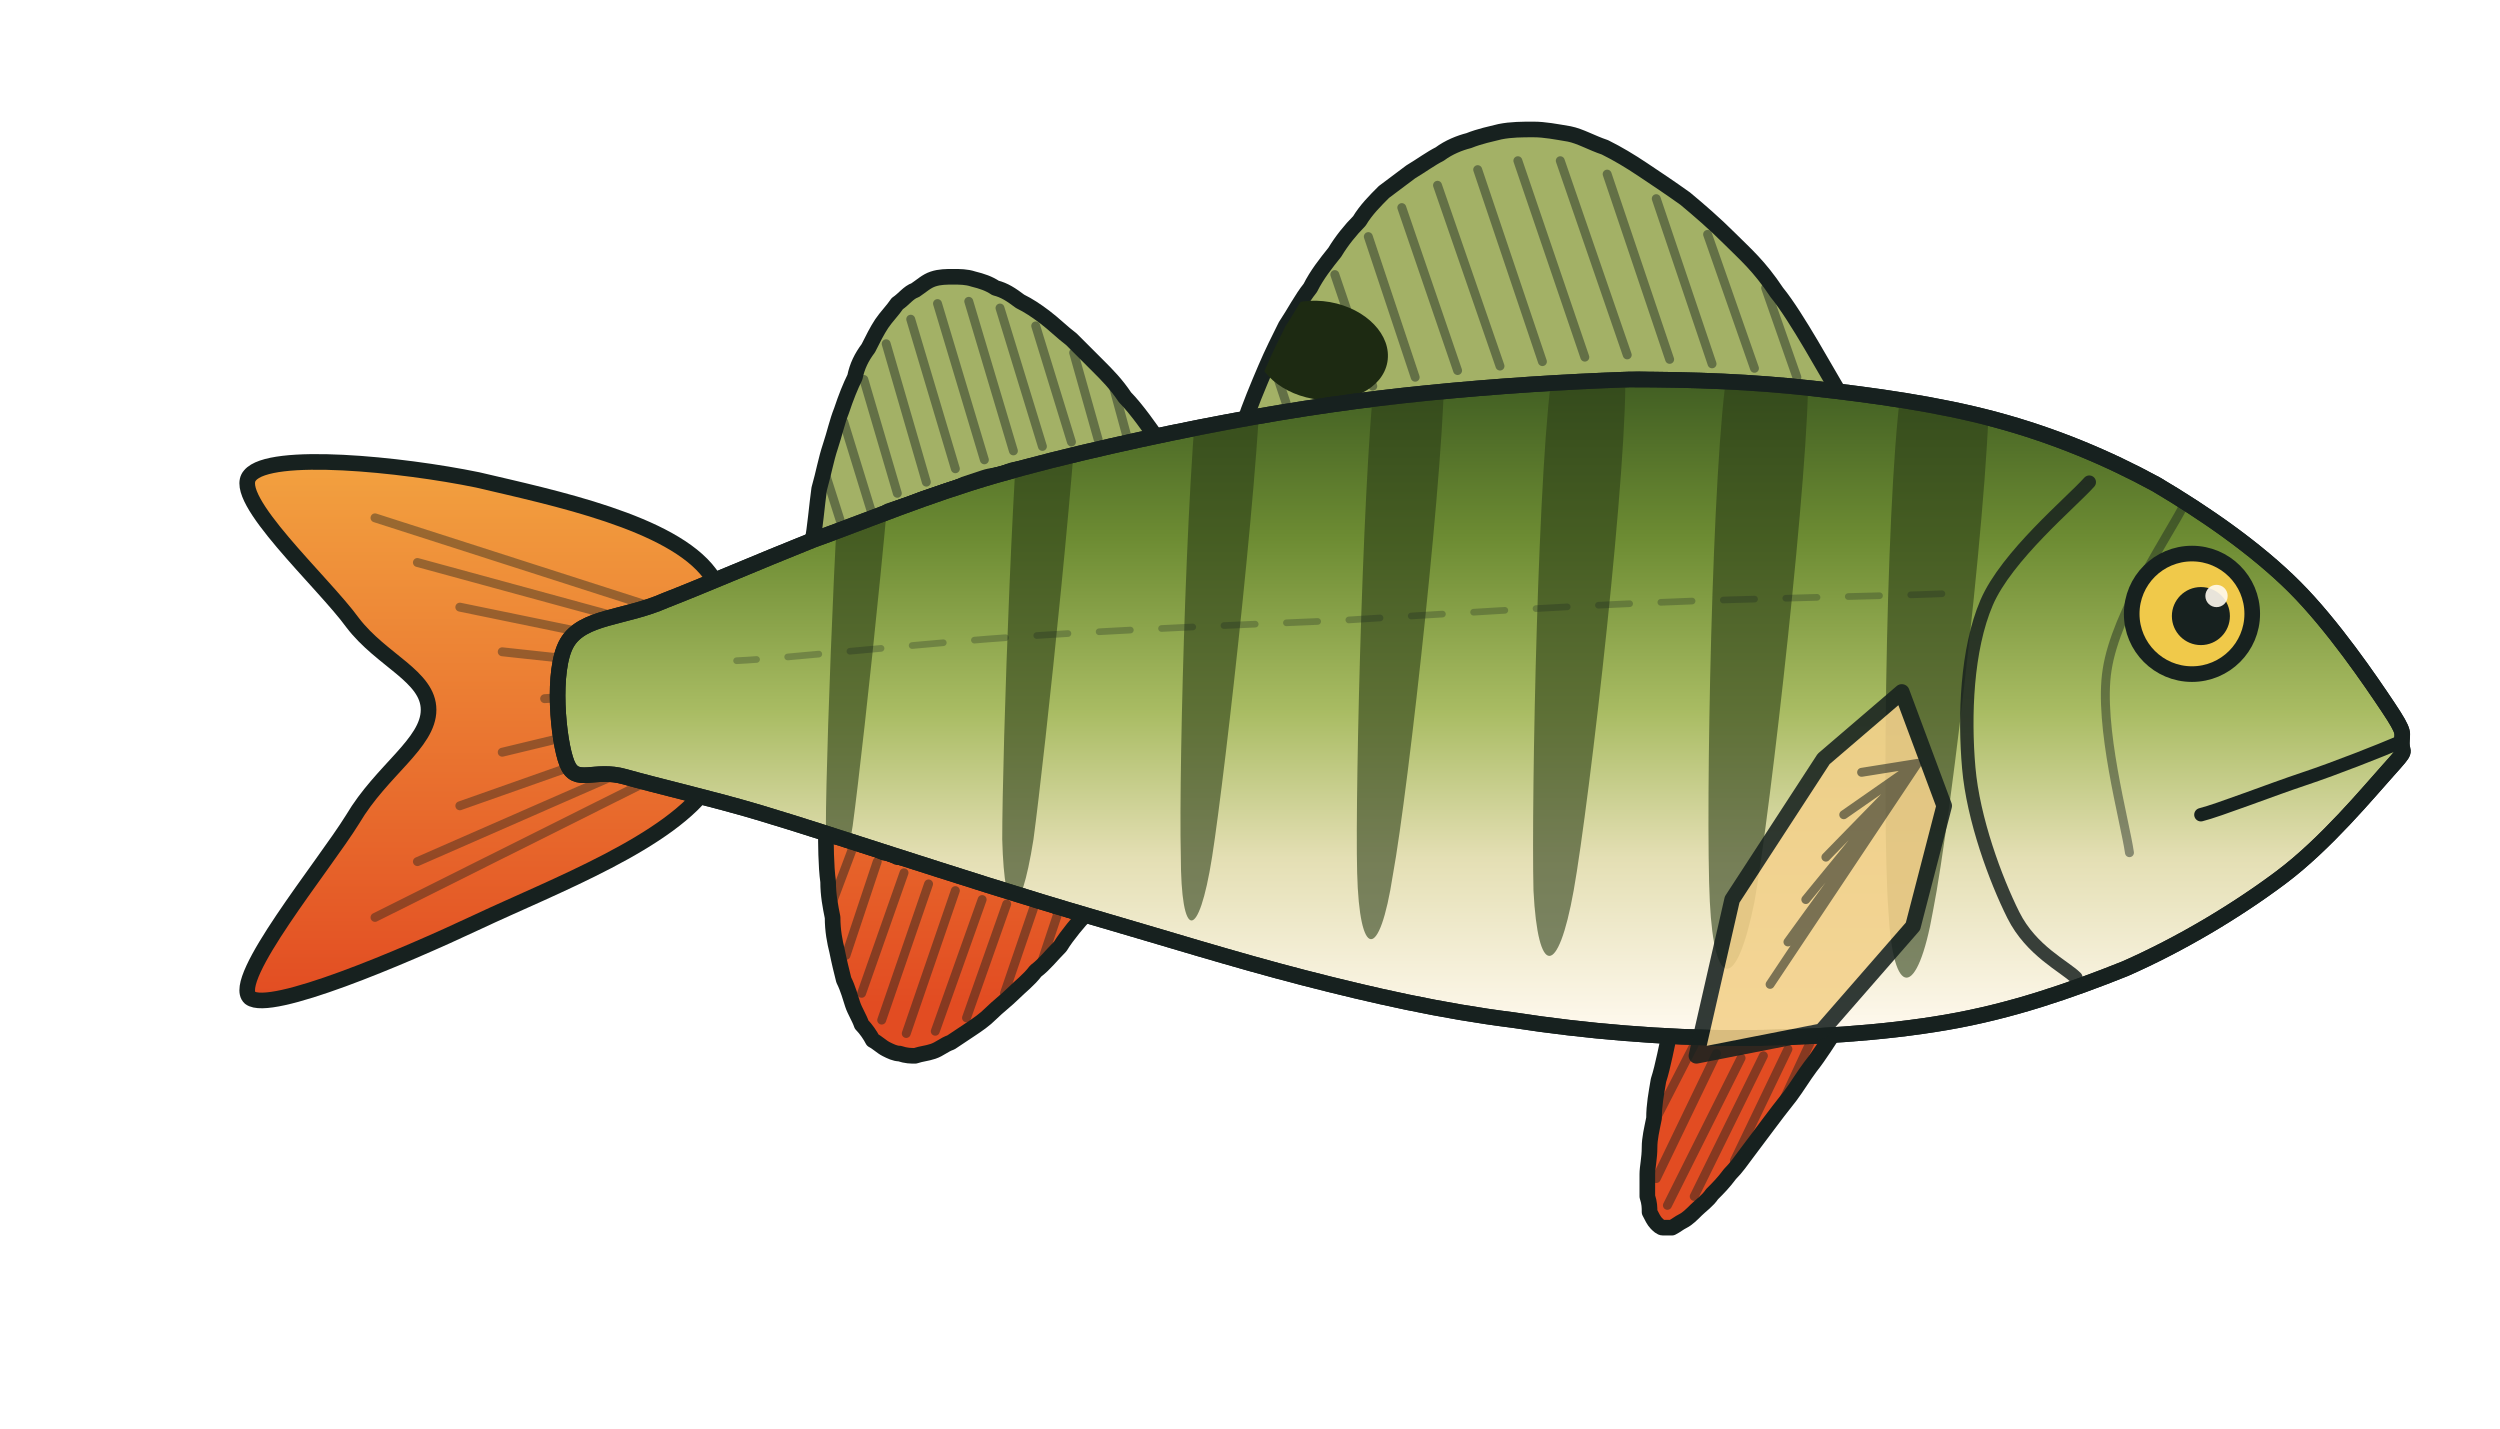
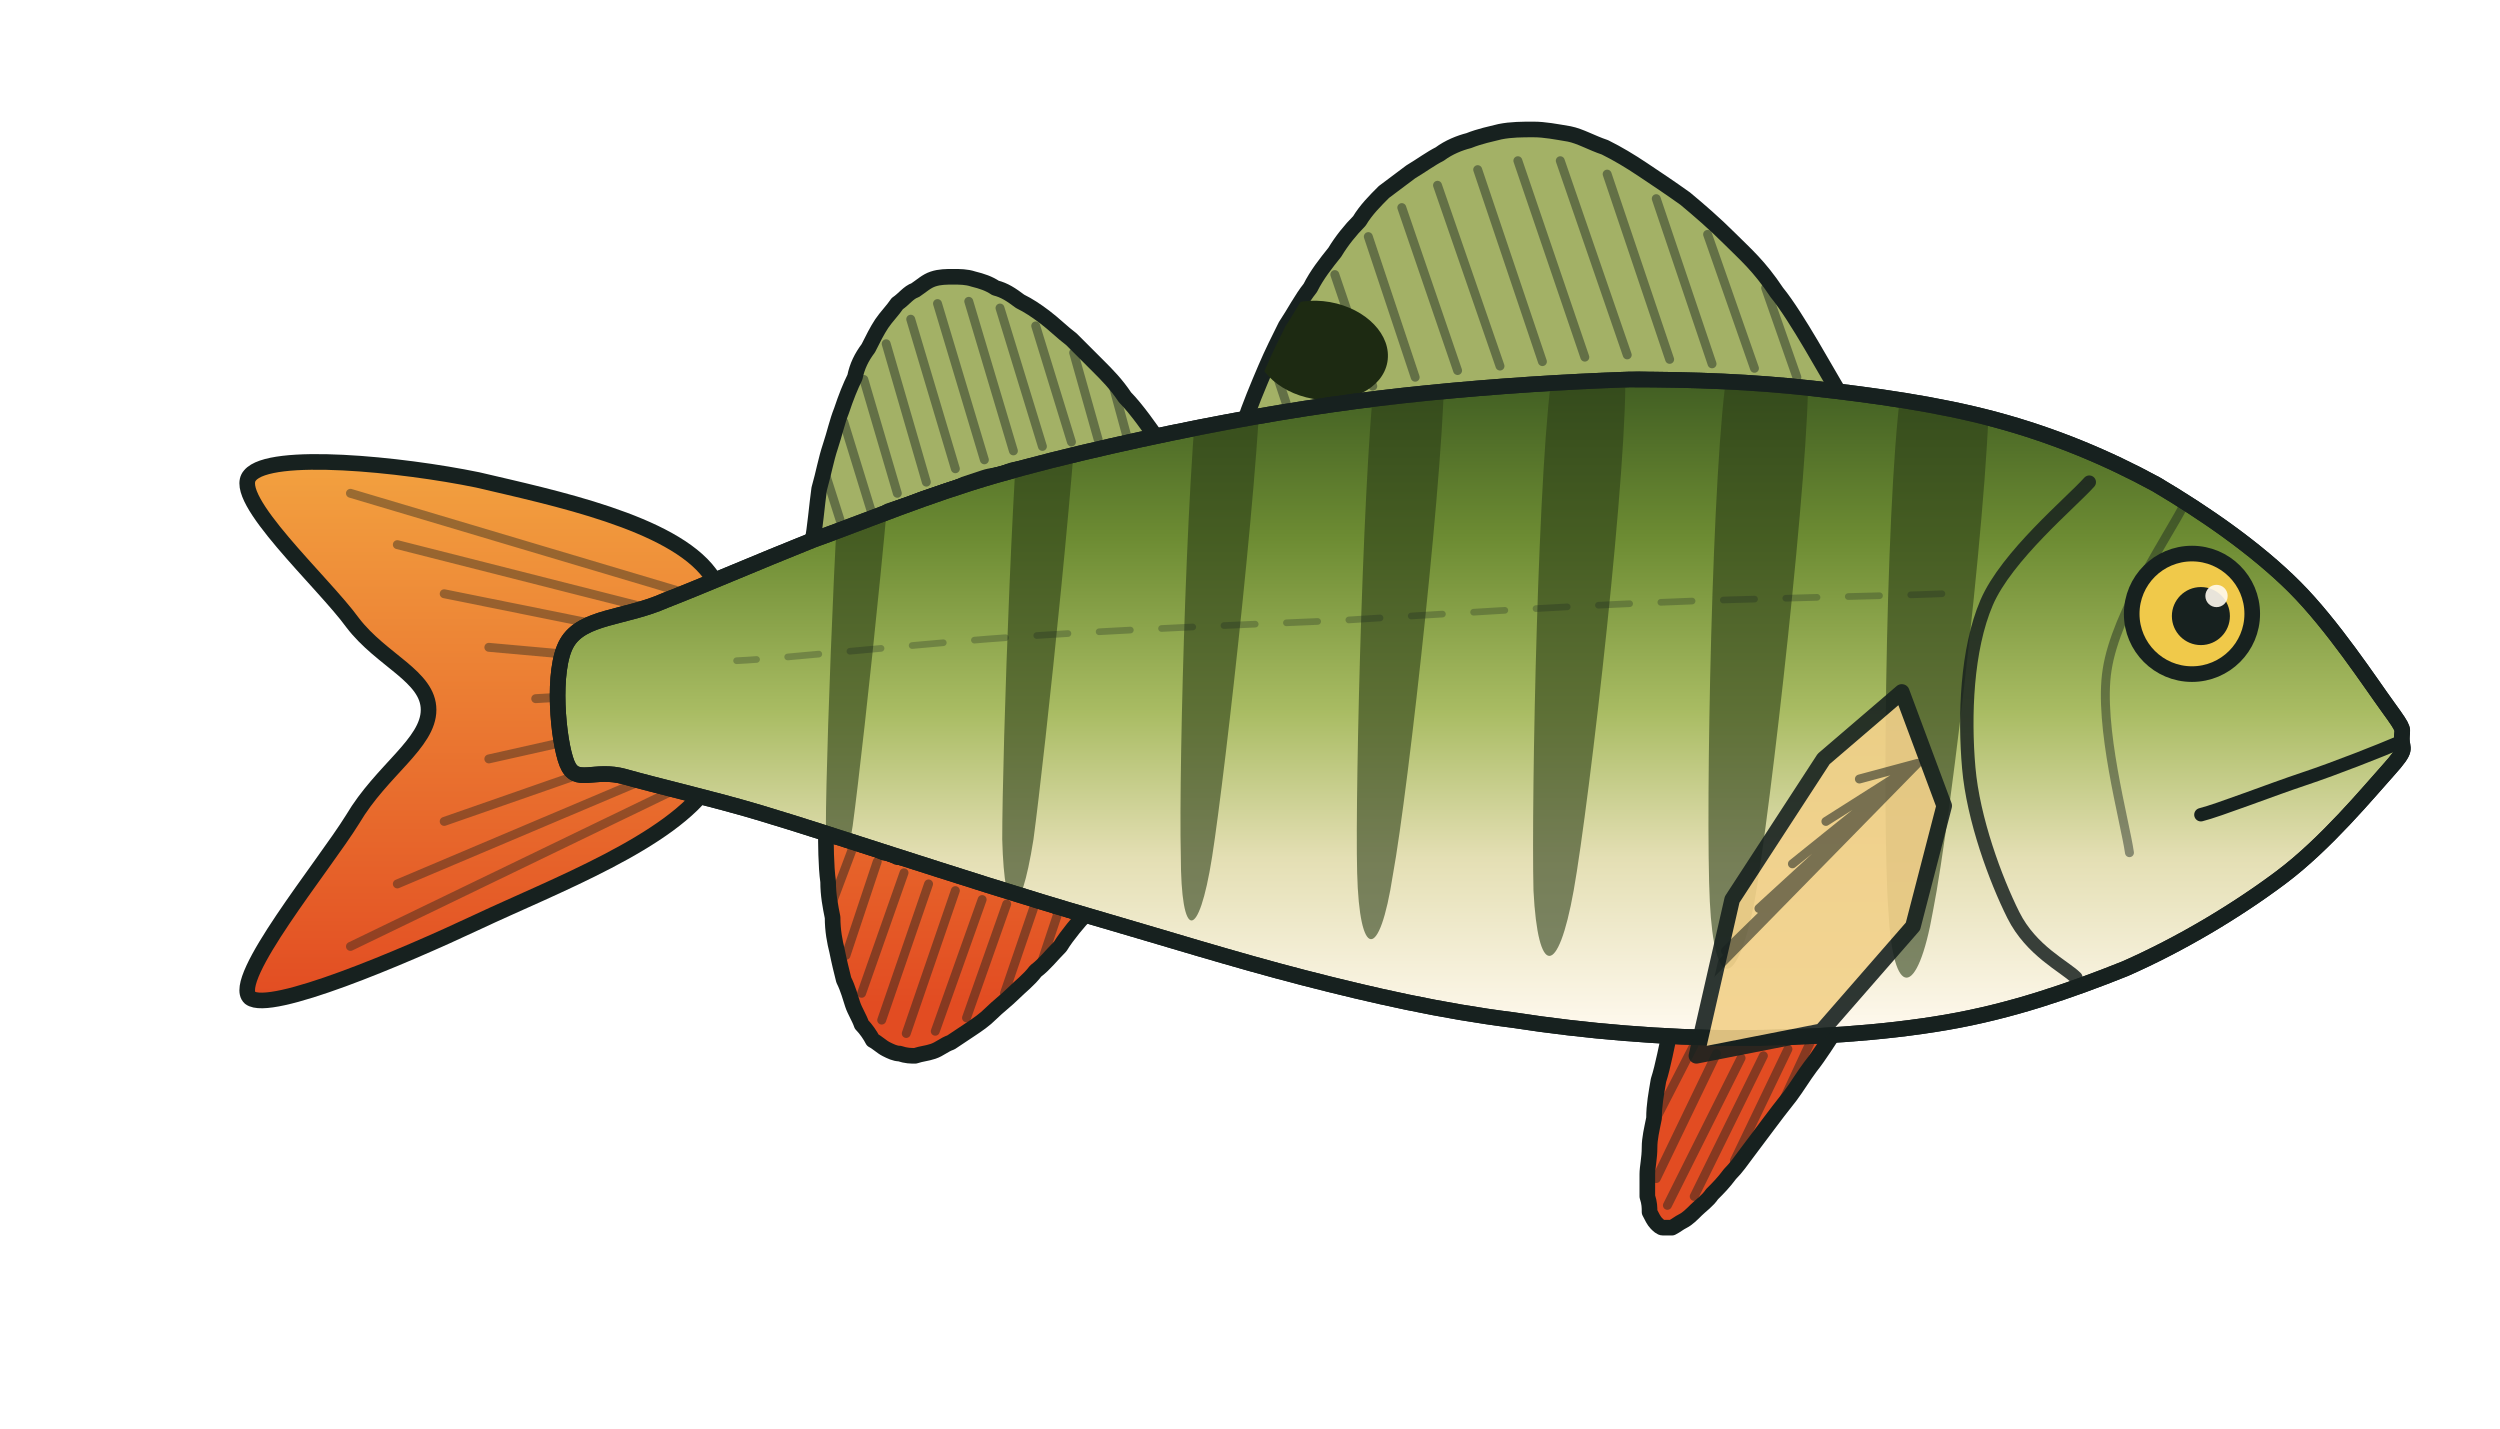
<svg xmlns="http://www.w3.org/2000/svg" viewBox="0 0 1120 640" width="1120" height="640">
  <g transform="translate(1070,330) scale(-1,1)">
    <defs>
      <linearGradient id="hud3" x1="0" y1="-166" x2="0" y2="132" gradientUnits="userSpaceOnUse">
        <stop offset="0" stop-color="#3D5A21" />
        <stop offset=".26" stop-color="#6D8C33" />
        <stop offset=".52" stop-color="#A9BC63" />
        <stop offset=".74" stop-color="#E4DFB4" />
        <stop offset="1" stop-color="#FFF9EE" />
      </linearGradient>
      <linearGradient id="ror3" x1="0" y1="-120" x2="0" y2="120" gradientUnits="userSpaceOnUse">
        <stop offset="0" stop-color="#F2A03F" />
        <stop offset="1" stop-color="#E24C22" />
      </linearGradient>
      <clipPath id="klip3">
-         <path d="M 0,-13 C 8,-25 25,-50 42,-67 C 59,-84 82,-100 104,-113 C 126,-125 150,-135 176,-142 C 202,-149 231,-153 258,-156 C 285,-159 311,-160 340,-160 C 369,-159 400,-157 430,-154 C 460,-151 488,-147 520,-141 C 552,-135 593,-126 624,-117 C 655,-108 681,-97 706,-88 C 731,-78 754,-68 772,-61 C 790,-53 809,-54 816,-42 C 823,-30 820,2 816,12 C 812,22 804,14 790,18 C 776,22 750,28 730,34 C 710,40 695,45 670,53 C 645,61 611,72 580,81 C 549,90 517,100 486,108 C 455,116 424,123 392,127 C 360,132 324,135 292,135 C 260,135 227,133 198,128 C 169,123 143,114 118,104 C 93,93 68,78 48,63 C 28,48 9,25 0,15 C -9,5 -6,8 -6,3 C -6,-2 -8,-1 0,-13 Z" />
+         <path d="M 0,-13 C 8,-24 25,-50 42,-67 C 59,-84 82,-100 104,-113 C 126,-125 150,-135 176,-142 C 202,-149 231,-153 258,-156 C 285,-159 311,-160 340,-160 C 369,-159 400,-157 430,-154 C 460,-151 488,-147 520,-141 C 552,-135 593,-126 624,-117 C 655,-108 681,-97 706,-88 C 731,-78 754,-68 772,-61 C 790,-53 809,-54 816,-42 C 823,-30 820,2 816,12 C 812,22 804,14 790,18 C 776,22 750,28 730,34 C 710,40 695,45 670,53 C 645,61 611,72 580,81 C 549,90 517,100 486,108 C 455,116 424,123 392,127 C 360,132 324,135 292,135 C 260,135 227,133 198,128 C 169,123 143,114 118,104 C 93,93 68,78 48,63 C 28,48 9,25 0,15 C -9,5 -6,6 -6,1 C -6,-4 -8,-2 0,-13 Z" />
      </clipPath>
      <clipPath id="ryg13">
        <path d="M 246,-154 C 251,-162 265,-188 274,-199 C 282,-211 288,-216 295,-223 C 302,-230 309,-236 315,-241 C 322,-246 328,-250 334,-254 C 340,-258 345,-261 351,-264 C 357,-266 362,-269 367,-270 C 373,-271 378,-272 383,-272 C 388,-272 393,-272 398,-271 C 402,-270 407,-269 412,-267 C 416,-266 421,-264 425,-261 C 429,-259 433,-256 438,-253 C 442,-250 446,-247 450,-244 C 454,-240 458,-236 461,-231 C 465,-227 469,-222 472,-217 C 476,-212 480,-207 483,-201 C 487,-196 490,-190 494,-184 C 497,-178 500,-172 503,-165 C 506,-158 511,-146 512,-142 C 513,-138 514,-142 512,-142 C 510,-143 502,-144 497,-144 C 492,-145 487,-146 482,-146 C 478,-147 473,-148 468,-148 C 463,-149 458,-150 453,-150 C 448,-151 443,-152 438,-153 C 433,-153 428,-154 423,-154 C 418,-155 413,-155 409,-155 C 404,-155 399,-156 394,-156 C 389,-156 384,-157 379,-157 C 374,-157 369,-158 364,-158 C 359,-158 354,-159 349,-159 C 345,-159 340,-160 335,-160 C 330,-160 325,-159 320,-159 C 315,-159 310,-158 305,-158 C 300,-158 295,-158 290,-157 C 285,-157 280,-157 276,-157 C 271,-157 266,-157 261,-156 C 256,-156 248,-154 246,-154 C 244,-154 241,-147 246,-154 Z" />
      </clipPath>
      <clipPath id="ryg23">
        <path d="M 552,-134 C 554,-137 561,-147 566,-152 C 570,-158 574,-162 578,-166 C 582,-170 586,-174 590,-178 C 594,-181 598,-185 602,-188 C 606,-191 609,-193 613,-195 C 617,-198 620,-200 624,-201 C 627,-203 630,-204 634,-205 C 637,-206 640,-206 643,-206 C 646,-206 649,-206 652,-205 C 655,-204 657,-202 660,-200 C 663,-199 665,-196 668,-194 C 670,-191 673,-188 675,-185 C 677,-182 679,-178 681,-174 C 684,-170 686,-166 687,-161 C 689,-157 691,-152 693,-146 C 695,-141 696,-136 698,-130 C 700,-124 701,-118 703,-111 C 704,-104 705,-92 706,-88 C 707,-84 707,-87 706,-88 C 705,-88 700,-90 697,-91 C 695,-92 692,-93 689,-94 C 686,-95 683,-96 680,-97 C 677,-98 675,-99 672,-101 C 669,-102 666,-103 663,-104 C 660,-105 658,-106 655,-107 C 652,-108 649,-109 646,-110 C 643,-111 640,-112 638,-113 C 635,-114 632,-115 629,-116 C 626,-117 623,-117 620,-118 C 618,-119 615,-120 612,-120 C 609,-121 606,-122 603,-122 C 600,-123 598,-124 595,-124 C 592,-125 589,-126 586,-126 C 583,-127 581,-128 578,-128 C 575,-129 572,-130 569,-130 C 566,-131 563,-131 561,-132 C 558,-133 553,-134 552,-134 C 551,-134 550,-131 552,-134 Z" />
      </clipPath>
      <clipPath id="gat3">
        <path d="M 584,80 C 586,82 592,89 595,94 C 599,98 602,102 606,105 C 609,109 613,112 616,115 C 619,118 623,121 626,124 C 629,127 632,129 635,131 C 638,133 641,135 644,137 C 647,138 649,140 652,141 C 655,142 657,142 660,143 C 662,143 664,143 667,142 C 669,142 671,141 673,140 C 675,139 677,137 679,136 C 680,134 682,131 684,129 C 685,126 687,123 688,120 C 689,117 690,113 692,109 C 693,105 694,101 695,96 C 696,92 697,87 697,81 C 698,76 699,71 699,65 C 700,58 700,47 700,43 C 700,40 701,43 700,43 C 699,44 696,45 694,45 C 691,46 689,47 687,47 C 685,48 683,49 681,49 C 679,50 676,51 674,52 C 672,52 670,53 668,54 C 666,54 663,55 661,55 C 659,56 657,57 655,57 C 653,58 651,59 648,59 C 646,60 644,61 642,61 C 640,62 638,63 636,63 C 633,64 631,65 629,65 C 627,66 625,67 623,67 C 621,68 618,69 616,69 C 614,70 612,71 610,71 C 608,72 605,73 603,73 C 601,74 599,75 597,76 C 595,76 593,77 590,78 C 588,78 585,79 584,80 C 583,80 582,77 584,80 Z" />
      </clipPath>
      <clipPath id="bug3">
        <path d="M 248,132 C 250,135 255,143 259,148 C 262,152 265,157 268,161 C 272,166 275,170 278,174 C 281,178 284,182 287,186 C 290,190 292,193 295,196 C 298,200 300,202 303,205 C 305,208 308,210 310,212 C 312,214 314,216 316,217 C 318,218 319,219 321,220 C 323,220 324,220 325,220 C 326,220 327,219 328,218 C 329,217 330,215 331,213 C 331,211 331,209 332,206 C 332,203 332,200 332,196 C 332,193 331,189 331,184 C 331,180 330,176 329,171 C 329,165 328,160 327,154 C 325,148 323,137 322,133 C 321,130 323,133 322,133 C 321,133 319,133 318,133 C 317,134 315,134 314,134 C 312,134 311,134 310,134 C 308,134 307,134 306,134 C 304,134 303,135 301,135 C 300,135 299,135 297,135 C 296,135 295,135 293,135 C 292,135 290,135 289,135 C 288,135 286,135 285,135 C 284,135 282,135 281,135 C 280,134 278,134 277,134 C 275,134 274,134 273,134 C 271,134 270,134 269,134 C 267,134 266,133 264,133 C 263,133 262,133 260,133 C 259,133 258,133 256,133 C 255,133 253,133 252,132 C 251,132 249,132 248,132 C 247,132 246,130 248,132 Z" />
      </clipPath>
      <clipPath id="hale3">
        <path d="M 752,-73 C 769,-96 822,-107 856,-115 C 890,-122 949,-128 958,-117 C 967,-107 925,-69 912,-51 C 899,-34 878,-27 878,-12 C 878,3 899,15 912,37 C 925,58 967,109 958,117 C 949,124 890,99 856,83 C 822,67 769,47 752,21 C 735,-6 735,-51 752,-73 Z" />
      </clipPath>
      <clipPath id="bryst3">
        <path d="M 218,-20 L 253,10 L 294,73 L 310,143 L 254,132 L 213,85 L 199,31 Z" />
      </clipPath>
    </defs>
    <g fill="none" stroke="#17211F" stroke-width="7" stroke-linejoin="round" stroke-linecap="round">
      <path d="M 246,-154 C 251,-162 265,-188 274,-199 C 282,-211 288,-216 295,-223 C 302,-230 309,-236 315,-241 C 322,-246 328,-250 334,-254 C 340,-258 345,-261 351,-264 C 357,-266 362,-269 367,-270 C 373,-271 378,-272 383,-272 C 388,-272 393,-272 398,-271 C 402,-270 407,-269 412,-267 C 416,-266 421,-264 425,-261 C 429,-259 433,-256 438,-253 C 442,-250 446,-247 450,-244 C 454,-240 458,-236 461,-231 C 465,-227 469,-222 472,-217 C 476,-212 480,-207 483,-201 C 487,-196 490,-190 494,-184 C 497,-178 500,-172 503,-165 C 506,-158 511,-146 512,-142 C 513,-138 514,-142 512,-142 C 510,-143 502,-144 497,-144 C 492,-145 487,-146 482,-146 C 478,-147 473,-148 468,-148 C 463,-149 458,-150 453,-150 C 448,-151 443,-152 438,-153 C 433,-153 428,-154 423,-154 C 418,-155 413,-155 409,-155 C 404,-155 399,-156 394,-156 C 389,-156 384,-157 379,-157 C 374,-157 369,-158 364,-158 C 359,-158 354,-159 349,-159 C 345,-159 340,-160 335,-160 C 330,-160 325,-159 320,-159 C 315,-159 310,-158 305,-158 C 300,-158 295,-158 290,-157 C 285,-157 280,-157 276,-157 C 271,-157 266,-157 261,-156 C 256,-156 248,-154 246,-154 C 244,-154 241,-147 246,-154 Z" fill="#A3B166" />
      <g clip-path="url(#ryg13)">
        <path d="M 265,-161 L 279,-201 M 284,-165 L 305,-225 M 303,-167 L 328,-241 M 322,-169 L 350,-252 M 341,-171 L 371,-258 M 360,-170 L 390,-258 M 379,-168 L 408,-254 M 398,-166 L 426,-247 M 417,-164 L 442,-237 M 436,-161 L 457,-224 M 455,-157 L 472,-207 M 474,-152 L 486,-188 M 493,-147 L 500,-168" stroke-width="4" opacity=".45" />
      </g>
      <path d="M 552,-134 C 554,-137 561,-147 566,-152 C 570,-158 574,-162 578,-166 C 582,-170 586,-174 590,-178 C 594,-181 598,-185 602,-188 C 606,-191 609,-193 613,-195 C 617,-198 620,-200 624,-201 C 627,-203 630,-204 634,-205 C 637,-206 640,-206 643,-206 C 646,-206 649,-206 652,-205 C 655,-204 657,-202 660,-200 C 663,-199 665,-196 668,-194 C 670,-191 673,-188 675,-185 C 677,-182 679,-178 681,-174 C 684,-170 686,-166 687,-161 C 689,-157 691,-152 693,-146 C 695,-141 696,-136 698,-130 C 700,-124 701,-118 703,-111 C 704,-104 705,-92 706,-88 C 707,-84 707,-87 706,-88 C 705,-88 700,-90 697,-91 C 695,-92 692,-93 689,-94 C 686,-95 683,-96 680,-97 C 677,-98 675,-99 672,-101 C 669,-102 666,-103 663,-104 C 660,-105 658,-106 655,-107 C 652,-108 649,-109 646,-110 C 643,-111 640,-112 638,-113 C 635,-114 632,-115 629,-116 C 626,-117 623,-117 620,-118 C 618,-119 615,-120 612,-120 C 609,-121 606,-122 603,-122 C 600,-123 598,-124 595,-124 C 592,-125 589,-126 586,-126 C 583,-127 581,-128 578,-128 C 575,-129 572,-130 569,-130 C 566,-131 563,-131 561,-132 C 558,-133 553,-134 552,-134 C 551,-134 550,-131 552,-134 Z" fill="#A3B166" />
      <g clip-path="url(#ryg23)">
        <path d="M 565,-134 L 571,-156 M 578,-133 L 589,-172 M 590,-132 L 606,-184 M 603,-130 L 622,-192 M 616,-128 L 636,-195 M 629,-124 L 650,-194 M 642,-120 L 662,-187 M 655,-114 L 673,-176 M 668,-109 L 683,-160 M 680,-102 L 692,-141 M 693,-95 L 700,-117" stroke-width="4" opacity=".45" />
      </g>
      <path d="M 584,80 C 586,82 592,89 595,94 C 599,98 602,102 606,105 C 609,109 613,112 616,115 C 619,118 623,121 626,124 C 629,127 632,129 635,131 C 638,133 641,135 644,137 C 647,138 649,140 652,141 C 655,142 657,142 660,143 C 662,143 664,143 667,142 C 669,142 671,141 673,140 C 675,139 677,137 679,136 C 680,134 682,131 684,129 C 685,126 687,123 688,120 C 689,117 690,113 692,109 C 693,105 694,101 695,96 C 696,92 697,87 697,81 C 698,76 699,71 699,65 C 700,58 700,47 700,43 C 700,40 701,43 700,43 C 699,44 696,45 694,45 C 691,46 689,47 687,47 C 685,48 683,49 681,49 C 679,50 676,51 674,52 C 672,52 670,53 668,54 C 666,54 663,55 661,55 C 659,56 657,57 655,57 C 653,58 651,59 648,59 C 646,60 644,61 642,61 C 640,62 638,63 636,63 C 633,64 631,65 629,65 C 627,66 625,67 623,67 C 621,68 618,69 616,69 C 614,70 612,71 610,71 C 608,72 605,73 603,73 C 601,74 599,75 597,76 C 595,76 593,77 590,78 C 588,78 585,79 584,80 C 583,80 582,77 584,80 Z" fill="url(#ror3)" />
      <g clip-path="url(#gat3)">
        <path d="M 596,79 L 603,100 M 607,77 L 620,115 M 619,75 L 637,126 M 630,73 L 651,132 M 642,69 L 664,133 M 654,66 L 675,127 M 665,61 L 684,115 M 677,56 L 691,98 M 688,50 L 697,74" stroke-width="4" opacity=".45" />
      </g>
      <path d="M 248,132 C 250,135 255,143 259,148 C 262,152 265,157 268,161 C 272,166 275,170 278,174 C 281,178 284,182 287,186 C 290,190 292,193 295,196 C 298,200 300,202 303,205 C 305,208 308,210 310,212 C 312,214 314,216 316,217 C 318,218 319,219 321,220 C 323,220 324,220 325,220 C 326,220 327,219 328,218 C 329,217 330,215 331,213 C 331,211 331,209 332,206 C 332,203 332,200 332,196 C 332,193 331,189 331,184 C 331,180 330,176 329,171 C 329,165 328,160 327,154 C 325,148 323,137 322,133 C 321,130 323,133 322,133 C 321,133 319,133 318,133 C 317,134 315,134 314,134 C 312,134 311,134 310,134 C 308,134 307,134 306,134 C 304,134 303,135 301,135 C 300,135 299,135 297,135 C 296,135 295,135 293,135 C 292,135 290,135 289,135 C 288,135 286,135 285,135 C 284,135 282,135 281,135 C 280,134 278,134 277,134 C 275,134 274,134 273,134 C 271,134 270,134 269,134 C 267,134 266,133 264,133 C 263,133 262,133 260,133 C 259,133 258,133 256,133 C 255,133 253,133 252,132 C 251,132 249,132 248,132 C 247,132 246,130 248,132 Z" fill="url(#ror3)" />
      <g clip-path="url(#bug3)">
        <path d="M 259,137 L 272,165 M 269,140 L 293,190 M 280,143 L 311,206 M 290,144 L 323,210 M 301,142 L 328,198 M 311,138 L 329,173" stroke-width="4" opacity=".45" />
      </g>
      <path d="M 752,-73 C 769,-96 822,-107 856,-115 C 890,-122 949,-128 958,-117 C 967,-107 925,-69 912,-51 C 899,-34 878,-27 878,-12 C 878,3 899,15 912,37 C 925,58 967,109 958,117 C 949,124 890,99 856,83 C 822,67 769,47 752,21 C 735,-6 735,-51 752,-73 Z" fill="url(#ror3)" />
      <g clip-path="url(#hale3)">
-         <path d="M 762,-53 L 902,-98 M 762,-45 L 883,-78 M 762,-37 L 864,-58 M 762,-29 L 845,-38 M 762,-21 L 826,-17 M 762,-13 L 845,7 M 762,-5 L 864,31 M 762,3 L 883,56 M 762,11 L 902,81" stroke-width="4" opacity=".4" />
+         <path d="M 762,-64 L 913,-109 M 762,-53 L 892,-86 M 762,-42 L 871,-64 M 762,-32 L 851,-40 M 762,-21 L 830,-17 M 762,-10 L 851,10 M 762,0 L 871,38 M 762,11 L 892,66 M 762,21 L 913,94" stroke-width="4" opacity=".4" />
      </g>
      <g clip-path="url(#ryg13)">
-         <ellipse cx="478.0" cy="-173.0" rx="30" ry="22" fill="#1D2A12" stroke="none" transform="rotate(-10 478 -173)" />
+         <ellipse cx="478" cy="-173" rx="30" ry="22" fill="#1D2A12" stroke="none" transform="rotate(-10 478 -173)" />
      </g>
-       <path d="M 0,-13 C 8,-25 25,-50 42,-67 C 59,-84 82,-100 104,-113 C 126,-125 150,-135 176,-142 C 202,-149 231,-153 258,-156 C 285,-159 311,-160 340,-160 C 369,-159 400,-157 430,-154 C 460,-151 488,-147 520,-141 C 552,-135 593,-126 624,-117 C 655,-108 681,-97 706,-88 C 731,-78 754,-68 772,-61 C 790,-53 809,-54 816,-42 C 823,-30 820,2 816,12 C 812,22 804,14 790,18 C 776,22 750,28 730,34 C 710,40 695,45 670,53 C 645,61 611,72 580,81 C 549,90 517,100 486,108 C 455,116 424,123 392,127 C 360,132 324,135 292,135 C 260,135 227,133 198,128 C 169,123 143,114 118,104 C 93,93 68,78 48,63 C 28,48 9,25 0,15 C -9,5 -6,8 -6,3 C -6,-2 -8,-1 0,-13 Z" fill="url(#hud3)" />
+       <path d="M 0,-13 C 8,-24 25,-50 42,-67 C 59,-84 82,-100 104,-113 C 126,-125 150,-135 176,-142 C 202,-149 231,-153 258,-156 C 285,-159 311,-160 340,-160 C 369,-159 400,-157 430,-154 C 460,-151 488,-147 520,-141 C 552,-135 593,-126 624,-117 C 655,-108 681,-97 706,-88 C 731,-78 754,-68 772,-61 C 790,-53 809,-54 816,-42 C 823,-30 820,2 816,12 C 812,22 804,14 790,18 C 776,22 750,28 730,34 C 710,40 695,45 670,53 C 645,61 611,72 580,81 C 549,90 517,100 486,108 C 455,116 424,123 392,127 C 360,132 324,135 292,135 C 260,135 227,133 198,128 C 169,123 143,114 118,104 C 93,93 68,78 48,63 C 28,48 9,25 0,15 C -9,5 -6,6 -6,1 C -6,-4 -8,-2 0,-13 Z" fill="url(#hud3)" />
      <g clip-path="url(#klip3)" stroke="none">
        <path d="M 179,-164 C 181,-204 209,-204 217,-164 C 225,-124 227,38 224,78 C 222,118 211,118 204,78 C 196,38 177,-124 179,-164 Z" fill="#2C3E17" opacity=".6" />
        <path d="M 260,-164 C 262,-204 288,-204 296,-165 C 303,-125 306,34 304,74 C 302,114 292,114 284,74 C 277,35 259,-124 260,-164 Z" fill="#2C3E17" opacity=".6" />
        <path d="M 342,-166 C 343,-205 367,-206 374,-167 C 381,-128 384,29 383,69 C 381,108 372,108 365,69 C 358,30 340,-127 342,-166 Z" fill="#2C3E17" opacity=".6" />
        <path d="M 423,-169 C 424,-208 446,-209 453,-171 C 459,-133 463,23 462,61 C 461,100 452,101 446,62 C 439,24 422,-130 423,-169 Z" fill="#2C3E17" opacity=".6" />
        <path d="M 505,-174 C 505,-213 525,-214 531,-176 C 538,-138 542,15 541,53 C 541,92 533,92 527,54 C 521,16 504,-136 505,-174 Z" fill="#2C3E17" opacity=".6" />
        <path d="M 586,-179 C 586,-217 604,-218 610,-181 C 616,-143 621,8 621,46 C 620,84 613,84 607,46 C 602,9 586,-141 586,-179 Z" fill="#2C3E17" opacity=".6" />
        <path d="M 667,-183 C 667,-220 683,-221 689,-184 C 694,-146 700,3 700,40 C 700,78 694,78 688,40 C 683,3 667,-146 667,-183 Z" fill="#2C3E17" opacity=".6" />
      </g>
-       <path d="M 0,-13 C 8,-25 25,-50 42,-67 C 59,-84 82,-100 104,-113 C 126,-125 150,-135 176,-142 C 202,-149 231,-153 258,-156 C 285,-159 311,-160 340,-160 C 369,-159 400,-157 430,-154 C 460,-151 488,-147 520,-141 C 552,-135 593,-126 624,-117 C 655,-108 681,-97 706,-88 C 731,-78 754,-68 772,-61 C 790,-53 809,-54 816,-42 C 823,-30 820,2 816,12 C 812,22 804,14 790,18 C 776,22 750,28 730,34 C 710,40 695,45 670,53 C 645,61 611,72 580,81 C 549,90 517,100 486,108 C 455,116 424,123 392,127 C 360,132 324,135 292,135 C 260,135 227,133 198,128 C 169,123 143,114 118,104 C 93,93 68,78 48,63 C 28,48 9,25 0,15 C -9,5 -6,8 -6,3 C -6,-2 -8,-1 0,-13 Z" />
+       <path d="M 0,-13 C 8,-24 25,-50 42,-67 C 59,-84 82,-100 104,-113 C 126,-125 150,-135 176,-142 C 202,-149 231,-153 258,-156 C 285,-159 311,-160 340,-160 C 369,-159 400,-157 430,-154 C 460,-151 488,-147 520,-141 C 552,-135 593,-126 624,-117 C 655,-108 681,-97 706,-88 C 731,-78 754,-68 772,-61 C 790,-53 809,-54 816,-42 C 823,-30 820,2 816,12 C 812,22 804,14 790,18 C 776,22 750,28 730,34 C 710,40 695,45 670,53 C 645,61 611,72 580,81 C 549,90 517,100 486,108 C 455,116 424,123 392,127 C 360,132 324,135 292,135 C 260,135 227,133 198,128 C 169,123 143,114 118,104 C 93,93 68,78 48,63 C 28,48 9,25 0,15 C -9,5 -6,6 -6,1 C -6,-4 -8,-2 0,-13 Z" />
      <path d="M 134,-114 C 142,-105 171,-81 180,-60 C 189,-39 190,-9 188,14 C 186,37 176,64 168,80 C 160,96 145,103 140,108" stroke-width="6" opacity=".85" />
      <path d="M 92,-103 C 98,-91 122,-56 126,-30 C 130,-5 118,38 116,52" stroke-width="4" opacity=".45" />
      <path d="M 200,-64 C 222,-63 285,-62 330,-60 C 375,-58 423,-55 470,-52 C 517,-50 565,-48 610,-45 C 655,-42 718,-35 740,-34" stroke-width="3" opacity=".28" stroke-dasharray="14 14" />
      <path d="M -4,3 C 3,6 23,14 38,19 C 53,24 76,33 84,35" stroke-width="6" />
      <circle cx="88" cy="-55" r="27" fill="#F0C94A" />
      <circle cx="84" cy="-54" r="13" fill="#17211F" stroke="none" />
      <circle cx="77" cy="-63" r="5" fill="#FFF9EE" stroke="none" opacity=".9" />
-       <path d="M 218,-20 L 253,10 L 294,73 L 310,143 L 254,132 L 213,85 L 199,31 Z" fill="#F2D08A" opacity=".88" />
+       <path d="M 218,-20 L 253,10 L 294,73 L 310,143 L 254,132 L 213,85 L 199,31 Z" fill="#F2D08A" opacity=".9" />
      <g clip-path="url(#bryst3)">
-         <path d="M 211,12 L 236,16 M 211,12 L 244,35 M 211,12 L 252,54 M 211,12 L 261,73 M 211,12 L 269,92 M 211,12 L 277,111" stroke-width="4" opacity=".55" />
+         <path d="M 211,12 L 237,19 M 211,12 L 252,38 M 211,12 L 267,57 M 211,12 L 282,77 M 211,12 L 297,96 M 211,12 L 312,115" stroke-width="4" opacity=".55" />
      </g>
    </g>
  </g>
</svg>
